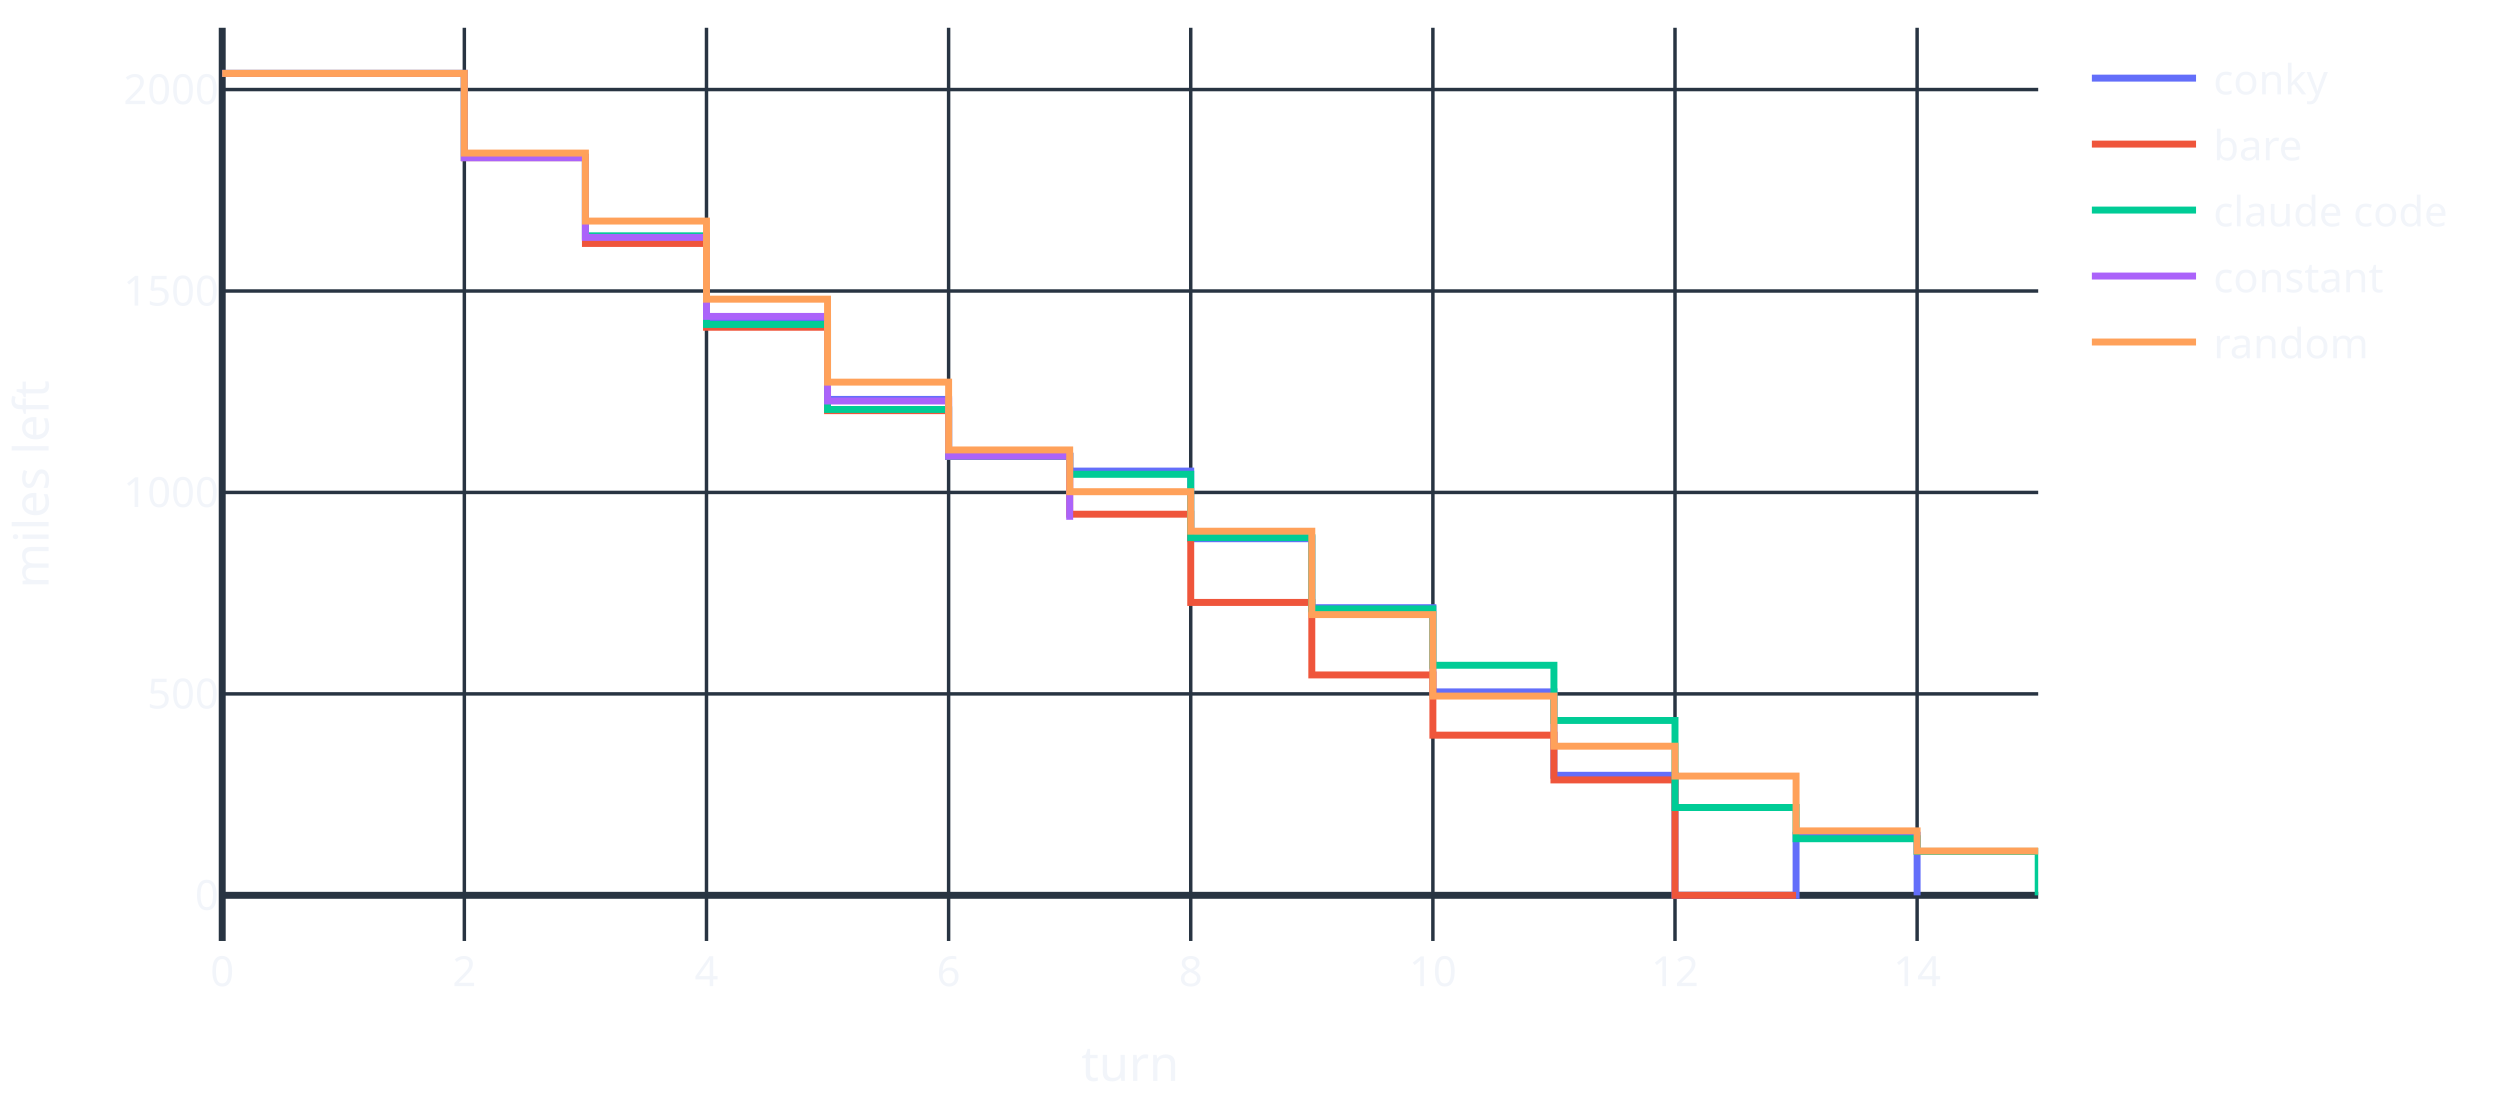
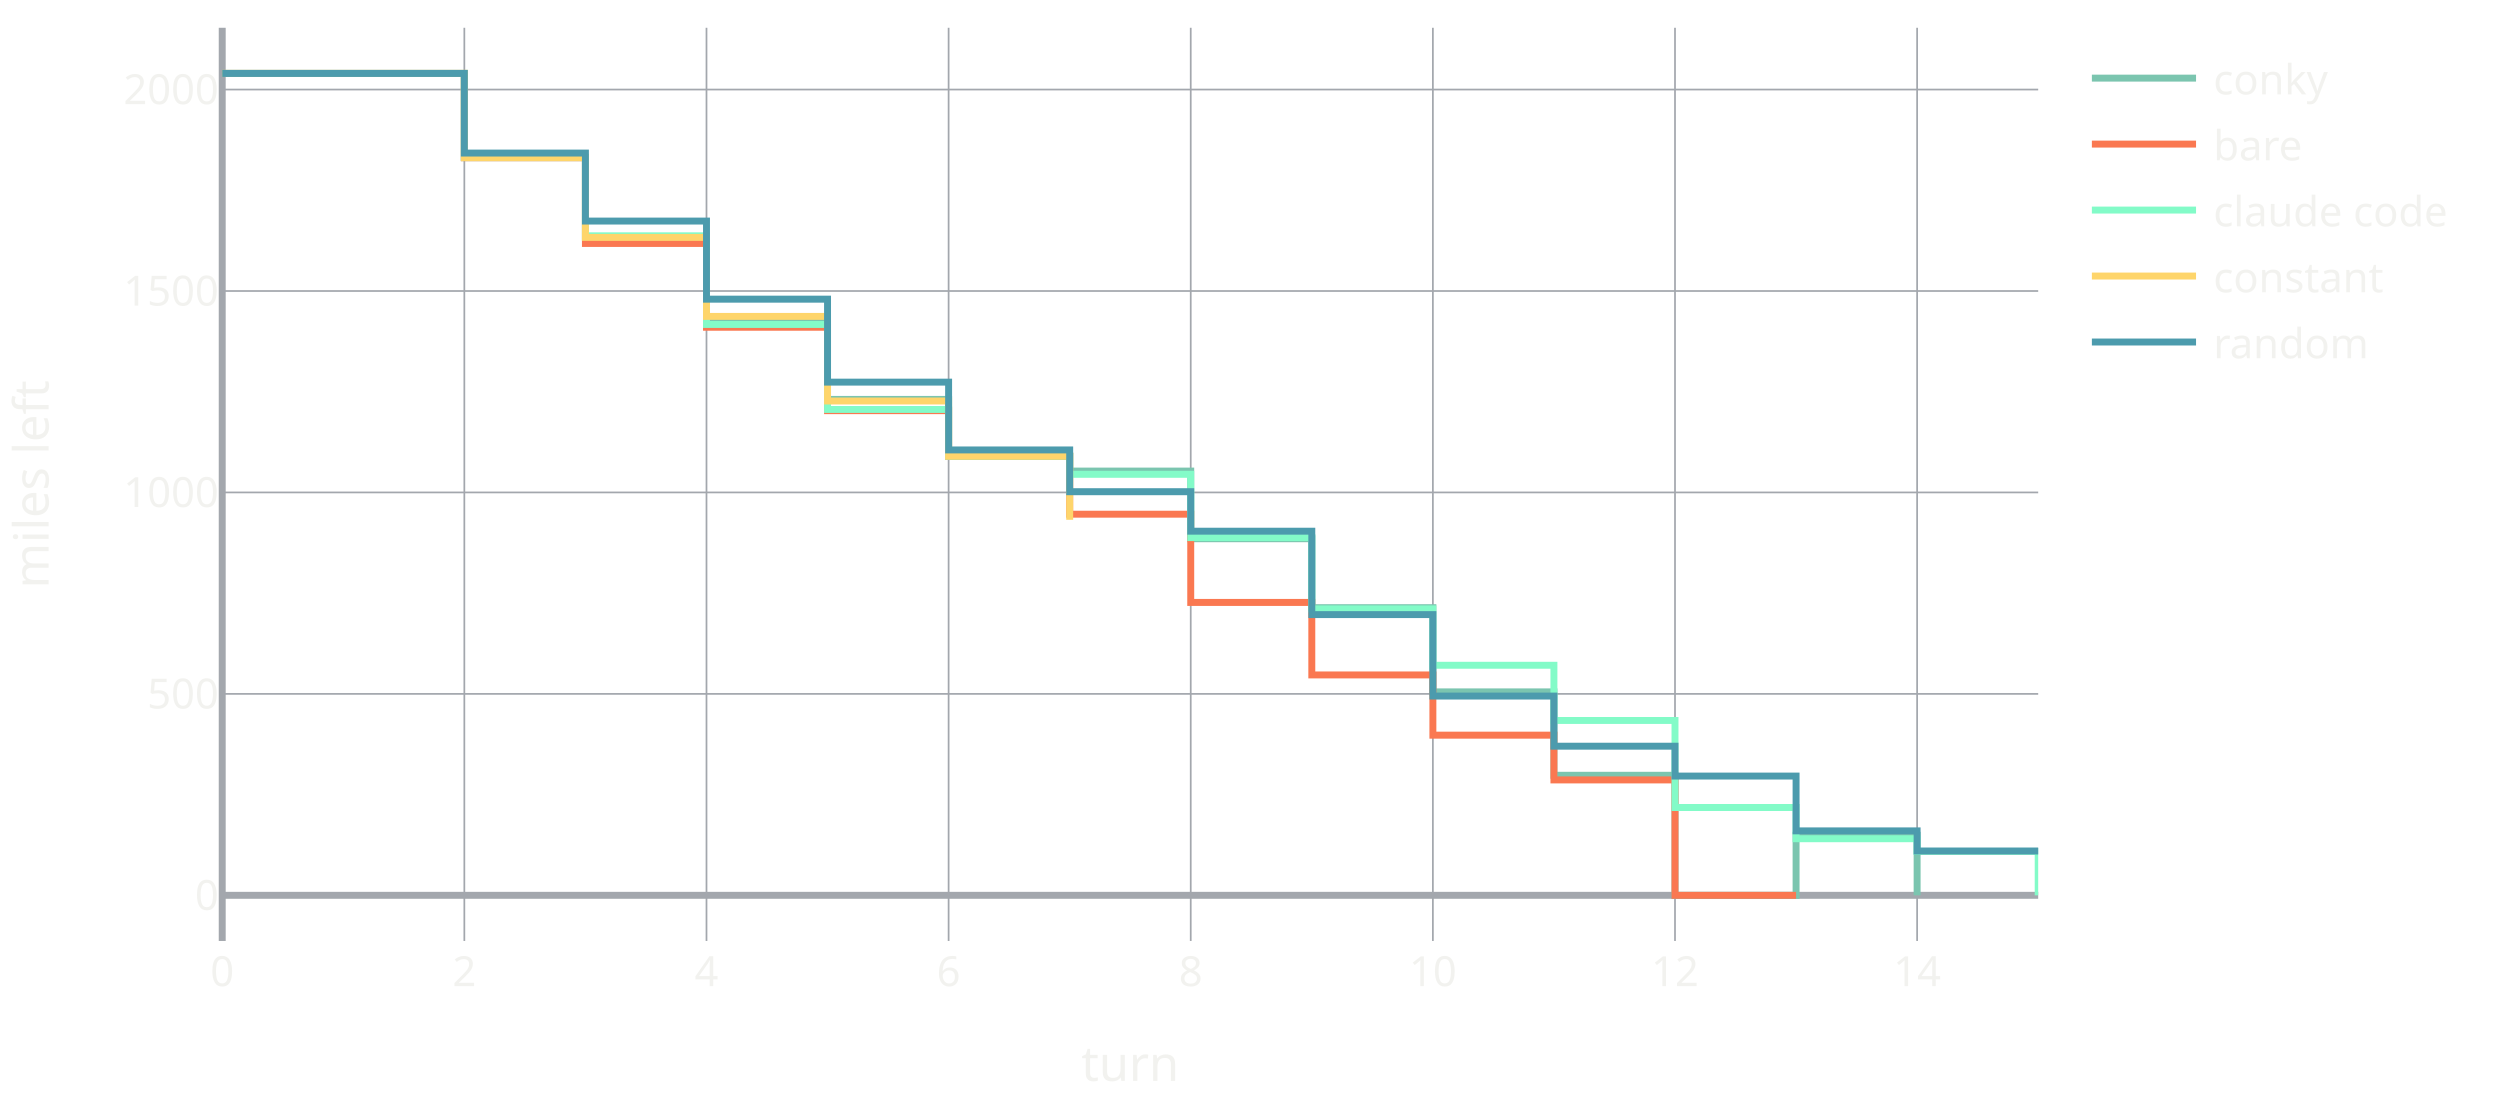
<svg xmlns="http://www.w3.org/2000/svg" class="main-svg" width="720" height="320" style="" viewBox="0 0 720 320" font-family="-apple-system, BlinkMacSystemFont, &quot;Segoe UI&quot;, &quot;Noto Sans&quot;, Helvetica, Arial, sans-serif">
  <rect x="0" y="0" width="720" height="320" style="fill: rgb(0, 0, 0); fill-opacity: 0;" />
  <defs id="defs-progress-dark">
    <g class="clips">
      <clipPath id="clipprogress-darkxyplot" class="plotclip">
        <rect width="523" height="263" />
      </clipPath>
      <clipPath class="axesclip" id="clipprogress-darkx">
        <rect x="64" y="0" width="523" height="320" />
      </clipPath>
      <clipPath class="axesclip" id="clipprogress-darky">
        <rect x="0" y="8" width="720" height="263" />
      </clipPath>
      <clipPath class="axesclip" id="clipprogress-darkxy">
        <rect x="64" y="8" width="523" height="263" />
      </clipPath>
    </g>
    <g class="gradients" />
    <g class="patterns" />
  </defs>
  <g class="bglayer">
    <rect class="bg" x="64" y="8" width="523" height="263" style="fill: rgb(0, 0, 0); fill-opacity: 0; stroke-width: 0;" />
  </g>
  <g class="layer-below">
    <g class="imagelayer" />
    <g class="shapelayer" />
  </g>
  <g class="cartesianlayer">
    <g class="subplot xy">
      <g class="layer-subplot">
        <g class="shapelayer" />
        <g class="imagelayer" />
      </g>
      <g class="minor-gridlayer">
        <g class="x" />
        <g class="y" />
      </g>
      <g class="gridlayer">
        <g class="x">
-           <path class="xgrid crisp" transform="translate(133.73,0)" d="M0,8v263" style="stroke: rgb(40, 52, 66); stroke-opacity: 1; stroke-width: 1px;" />
-           <path class="xgrid crisp" transform="translate(203.47,0)" d="M0,8v263" style="stroke: rgb(40, 52, 66); stroke-opacity: 1; stroke-width: 1px;" />
-           <path class="xgrid crisp" transform="translate(273.2,0)" d="M0,8v263" style="stroke: rgb(40, 52, 66); stroke-opacity: 1; stroke-width: 1px;" />
-           <path class="xgrid crisp" transform="translate(342.93,0)" d="M0,8v263" style="stroke: rgb(40, 52, 66); stroke-opacity: 1; stroke-width: 1px;" />
-           <path class="xgrid crisp" transform="translate(412.67,0)" d="M0,8v263" style="stroke: rgb(40, 52, 66); stroke-opacity: 1; stroke-width: 1px;" />
-           <path class="xgrid crisp" transform="translate(482.4,0)" d="M0,8v263" style="stroke: rgb(40, 52, 66); stroke-opacity: 1; stroke-width: 1px;" />
-           <path class="xgrid crisp" transform="translate(552.13,0)" d="M0,8v263" style="stroke: rgb(40, 52, 66); stroke-opacity: 1; stroke-width: 1px;" />
+           <path class="xgrid crisp" transform="translate(133.73,0)" d="M0,8v263" style="stroke: rgb(163, 167, 173); stroke-opacity: 1; stroke-width: 0.5px;" />
+           <path class="xgrid crisp" transform="translate(203.47,0)" d="M0,8v263" style="stroke: rgb(163, 167, 173); stroke-opacity: 1; stroke-width: 0.5px;" />
+           <path class="xgrid crisp" transform="translate(273.2,0)" d="M0,8v263" style="stroke: rgb(163, 167, 173); stroke-opacity: 1; stroke-width: 0.5px;" />
+           <path class="xgrid crisp" transform="translate(342.93,0)" d="M0,8v263" style="stroke: rgb(163, 167, 173); stroke-opacity: 1; stroke-width: 0.5px;" />
+           <path class="xgrid crisp" transform="translate(412.67,0)" d="M0,8v263" style="stroke: rgb(163, 167, 173); stroke-opacity: 1; stroke-width: 0.5px;" />
+           <path class="xgrid crisp" transform="translate(482.4,0)" d="M0,8v263" style="stroke: rgb(163, 167, 173); stroke-opacity: 1; stroke-width: 0.5px;" />
+           <path class="xgrid crisp" transform="translate(552.13,0)" d="M0,8v263" style="stroke: rgb(163, 167, 173); stroke-opacity: 1; stroke-width: 0.5px;" />
        </g>
        <g class="y">
-           <path class="ygrid crisp" transform="translate(0,199.84)" d="M64,0h523" style="stroke: rgb(40, 52, 66); stroke-opacity: 1; stroke-width: 1px;" />
-           <path class="ygrid crisp" transform="translate(0,141.82)" d="M64,0h523" style="stroke: rgb(40, 52, 66); stroke-opacity: 1; stroke-width: 1px;" />
-           <path class="ygrid crisp" transform="translate(0,83.81)" d="M64,0h523" style="stroke: rgb(40, 52, 66); stroke-opacity: 1; stroke-width: 1px;" />
-           <path class="ygrid crisp" transform="translate(0,25.79)" d="M64,0h523" style="stroke: rgb(40, 52, 66); stroke-opacity: 1; stroke-width: 1px;" />
+           <path class="ygrid crisp" transform="translate(0,199.84)" d="M64,0h523" style="stroke: rgb(163, 167, 173); stroke-opacity: 1; stroke-width: 0.5px;" />
+           <path class="ygrid crisp" transform="translate(0,141.82)" d="M64,0h523" style="stroke: rgb(163, 167, 173); stroke-opacity: 1; stroke-width: 0.5px;" />
+           <path class="ygrid crisp" transform="translate(0,83.81)" d="M64,0h523" style="stroke: rgb(163, 167, 173); stroke-opacity: 1; stroke-width: 0.5px;" />
+           <path class="ygrid crisp" transform="translate(0,25.79)" d="M64,0h523" style="stroke: rgb(163, 167, 173); stroke-opacity: 1; stroke-width: 0.5px;" />
        </g>
      </g>
      <g class="zerolinelayer">
-         <path class="xzl zl crisp" transform="translate(64,0)" d="M0,8v263" style="stroke: rgb(40, 52, 66); stroke-opacity: 1; stroke-width: 2px;" />
-         <path class="yzl zl crisp" transform="translate(0,257.85)" d="M64,0h523" style="stroke: rgb(40, 52, 66); stroke-opacity: 1; stroke-width: 2px;" />
+         <path class="xzl zl crisp" transform="translate(64,0)" d="M0,8v263" style="stroke: rgb(163, 167, 173); stroke-opacity: 1; stroke-width: 2px;" />
+         <path class="yzl zl crisp" transform="translate(0,257.85)" d="M64,0h523" style="stroke: rgb(163, 167, 173); stroke-opacity: 1; stroke-width: 2px;" />
      </g>
      <g class="layer-between">
        <g class="shapelayer" />
        <g class="imagelayer" />
      </g>
      <path class="xlines-below" />
      <path class="ylines-below" />
      <g class="overlines-below" />
      <g class="xaxislayer-below" />
      <g class="yaxislayer-below" />
      <g class="overaxes-below" />
      <g class="overplot">
        <g class="xy" transform="translate(64,8)" clip-path="url(#clipprogress-darkxyplot)">
          <g class="scatterlayer mlayer">
            <g class="trace scatter tracet0" style="stroke-miterlimit: 2; opacity: 1;">
              <g class="fills" />
              <g class="errorbars" />
              <g class="lines">
-                 <path class="js-line" d="M0,13.15H34.87V13.15H69.73V37.4H104.6V60.26H139.47V83.7H174.33V107.02H209.2V123.38H244.07V127.67H278.93V147.16H313.8V167.01H348.67V191.26H383.53V215.27H418.4V249.85H453.27V232.56H488.13V249.85" style="vector-effect: none; fill: none; stroke: rgb(99, 110, 250); stroke-opacity: 1; stroke-width: 2px; opacity: 1;" />
+                 <path class="js-line" d="M0,13.15H34.87V13.15H69.73V37.4H104.6V60.26H139.47V83.7H174.33V107.02H209.2V123.38H244.07V127.67H278.93V147.16H313.8V167.01H348.67V191.26H383.53V215.27H418.4V249.85H453.27V232.56H488.13V249.85" style="vector-effect: none; fill: none; stroke: rgb(123, 197, 175); stroke-opacity: 1; stroke-width: 2px; opacity: 1;" />
              </g>
              <g class="points" />
              <g class="text" />
            </g>
            <g class="trace scatter tracet1" style="stroke-miterlimit: 2; opacity: 1;">
              <g class="fills" />
              <g class="errorbars" />
              <g class="lines">
-                 <path class="js-line" d="M0,13.15H34.87V13.15H69.73V37.4H104.6V62.11H139.47V86.25H174.33V110.27H209.2V123.38H244.07V140.09H278.93V165.5H313.8V186.38H348.67V203.73H383.53V216.61H418.4V249.85H453.27V249.85" style="vector-effect: none; fill: none; stroke: rgb(239, 85, 59); stroke-opacity: 1; stroke-width: 2px; opacity: 1;" />
+                 <path class="js-line" d="M0,13.15H34.87V13.15H69.73V37.4H104.6V62.11H139.47V86.25H174.33V110.27H209.2V123.38H244.07V140.09H278.93V165.5H313.8V186.38H348.67V203.73H383.53V216.61H418.4V249.85H453.27V249.85" style="vector-effect: none; fill: none; stroke: rgb(250, 120, 81); stroke-opacity: 1; stroke-width: 2px; opacity: 1;" />
              </g>
              <g class="points" />
              <g class="text" />
            </g>
            <g class="trace scatter tracet2" style="stroke-miterlimit: 2; opacity: 1;">
              <g class="fills" />
              <g class="errorbars" />
              <g class="lines">
-                 <path class="js-line" d="M0,13.15H34.87V13.15H69.73V37.28H104.6V59.91H139.47V85.44H174.33V109.92H209.2V123.38H244.07V128.6H278.93V146.82H313.8V167.35H348.67V183.6H383.53V199.49H418.4V224.56H453.27V233.55H488.13V237.2H523V249.85" style="vector-effect: none; fill: none; stroke: rgb(0, 204, 150); stroke-opacity: 1; stroke-width: 2px; opacity: 1;" />
+                 <path class="js-line" d="M0,13.15H34.87V13.15H69.73V37.28H104.6V59.91H139.47V85.44H174.33V109.92H209.2V123.38H244.07V128.6H278.93V146.82H313.8V167.35H348.67V183.6H383.53V199.49H418.4V224.56H453.27V233.55H488.13V237.2H523V249.85" style="vector-effect: none; fill: none; stroke: rgb(131, 251, 200); stroke-opacity: 1; stroke-width: 2px; opacity: 1;" />
              </g>
              <g class="points" />
              <g class="text" />
            </g>
            <g class="trace scatter tracet3" style="stroke-miterlimit: 2; opacity: 1;">
              <g class="fills" />
              <g class="errorbars" />
              <g class="lines">
-                 <path class="js-line" d="M0,13.15H34.87V13.15H69.73V37.4H104.6V60.37H139.47V83.12H174.33V107.48H209.2V123.38H244.07V141.71" style="vector-effect: none; fill: none; stroke: rgb(171, 99, 250); stroke-opacity: 1; stroke-width: 2px; opacity: 1;" />
+                 <path class="js-line" d="M0,13.15H34.87V13.15H69.73V37.4H104.6V60.37H139.47V83.12H174.33V107.48H209.2V123.38H244.07V141.71" style="vector-effect: none; fill: none; stroke: rgb(254, 213, 107); stroke-opacity: 1; stroke-width: 2px; opacity: 1;" />
              </g>
              <g class="points" />
              <g class="text" />
            </g>
            <g class="trace scatter tracet4" style="stroke-miterlimit: 2; opacity: 1;">
              <g class="fills" />
              <g class="errorbars" />
              <g class="lines">
-                 <path class="js-line" d="M0,13.15H34.87V13.15H69.73V36.08H104.6V55.66H139.47V78.16H174.33V102.05H209.2V121.58H244.07V133.61H278.93V144.99H313.8V169H348.67V192.46H383.53V206.9H418.4V215.51H453.27V231.29H488.13V237.09H523V237.09" style="vector-effect: none; fill: none; stroke: rgb(255, 161, 90); stroke-opacity: 1; stroke-width: 2px; opacity: 1;" />
+                 <path class="js-line" d="M0,13.15H34.87V13.15H69.73V36.08H104.6V55.66H139.47V78.16H174.33V102.05H209.2V121.58H244.07V133.61H278.93V144.99H313.8V169H348.67V192.46H383.53V206.9H418.4V215.51H453.27V231.29H488.13V237.09H523V237.09" style="vector-effect: none; fill: none; stroke: rgb(76, 155, 173); stroke-opacity: 1; stroke-width: 2px; opacity: 1;" />
              </g>
              <g class="points" />
              <g class="text" />
            </g>
          </g>
        </g>
      </g>
      <g class="zerolinelayer-above" />
      <path class="xlines-above crisp" d="M0,0" style="fill: none;" />
      <path class="ylines-above crisp" d="M0,0" style="fill: none;" />
      <g class="overlines-above" />
      <g class="xaxislayer-above">
        <g class="xtick">
-           <text text-anchor="middle" x="0" y="284" transform="translate(64,0)" style="font-size: 12px; fill: rgb(242, 245, 250); fill-opacity: 1; white-space: pre;">0</text>
-         </g>
-         <g class="xtick">
-           <text text-anchor="middle" x="0" y="284" style="font-size: 12px; fill: rgb(242, 245, 250); fill-opacity: 1; white-space: pre;" transform="translate(133.73,0)">2</text>
-         </g>
-         <g class="xtick">
-           <text text-anchor="middle" x="0" y="284" style="font-size: 12px; fill: rgb(242, 245, 250); fill-opacity: 1; white-space: pre;" transform="translate(203.47,0)">4</text>
-         </g>
-         <g class="xtick">
-           <text text-anchor="middle" x="0" y="284" style="font-size: 12px; fill: rgb(242, 245, 250); fill-opacity: 1; white-space: pre;" transform="translate(273.2,0)">6</text>
-         </g>
-         <g class="xtick">
-           <text text-anchor="middle" x="0" y="284" style="font-size: 12px; fill: rgb(242, 245, 250); fill-opacity: 1; white-space: pre;" transform="translate(342.93,0)">8</text>
-         </g>
-         <g class="xtick">
-           <text text-anchor="middle" x="0" y="284" style="font-size: 12px; fill: rgb(242, 245, 250); fill-opacity: 1; white-space: pre;" transform="translate(412.67,0)">10</text>
-         </g>
-         <g class="xtick">
-           <text text-anchor="middle" x="0" y="284" style="font-size: 12px; fill: rgb(242, 245, 250); fill-opacity: 1; white-space: pre;" transform="translate(482.4,0)">12</text>
-         </g>
-         <g class="xtick">
-           <text text-anchor="middle" x="0" y="284" style="font-size: 12px; fill: rgb(242, 245, 250); fill-opacity: 1; white-space: pre;" transform="translate(552.13,0)">14</text>
+           <text text-anchor="middle" x="0" y="284" transform="translate(64,0)" style="font-size: 12px; fill: rgb(242, 242, 239); fill-opacity: 1; white-space: pre;">0</text>
+         </g>
+         <g class="xtick">
+           <text text-anchor="middle" x="0" y="284" style="font-size: 12px; fill: rgb(242, 242, 239); fill-opacity: 1; white-space: pre;" transform="translate(133.73,0)">2</text>
+         </g>
+         <g class="xtick">
+           <text text-anchor="middle" x="0" y="284" style="font-size: 12px; fill: rgb(242, 242, 239); fill-opacity: 1; white-space: pre;" transform="translate(203.47,0)">4</text>
+         </g>
+         <g class="xtick">
+           <text text-anchor="middle" x="0" y="284" style="font-size: 12px; fill: rgb(242, 242, 239); fill-opacity: 1; white-space: pre;" transform="translate(273.2,0)">6</text>
+         </g>
+         <g class="xtick">
+           <text text-anchor="middle" x="0" y="284" style="font-size: 12px; fill: rgb(242, 242, 239); fill-opacity: 1; white-space: pre;" transform="translate(342.93,0)">8</text>
+         </g>
+         <g class="xtick">
+           <text text-anchor="middle" x="0" y="284" style="font-size: 12px; fill: rgb(242, 242, 239); fill-opacity: 1; white-space: pre;" transform="translate(412.67,0)">10</text>
+         </g>
+         <g class="xtick">
+           <text text-anchor="middle" x="0" y="284" style="font-size: 12px; fill: rgb(242, 242, 239); fill-opacity: 1; white-space: pre;" transform="translate(482.4,0)">12</text>
+         </g>
+         <g class="xtick">
+           <text text-anchor="middle" x="0" y="284" style="font-size: 12px; fill: rgb(242, 242, 239); fill-opacity: 1; white-space: pre;" transform="translate(552.13,0)">14</text>
        </g>
      </g>
      <g class="yaxislayer-above">
        <g class="ytick">
-           <text text-anchor="end" x="63" y="4.2" transform="translate(0,257.85)" style="font-size: 12px; fill: rgb(242, 245, 250); fill-opacity: 1; white-space: pre;">0</text>
-         </g>
-         <g class="ytick">
-           <text text-anchor="end" x="63" y="4.2" style="font-size: 12px; fill: rgb(242, 245, 250); fill-opacity: 1; white-space: pre;" transform="translate(0,199.84)">500</text>
-         </g>
-         <g class="ytick">
-           <text text-anchor="end" x="63" y="4.2" style="font-size: 12px; fill: rgb(242, 245, 250); fill-opacity: 1; white-space: pre;" transform="translate(0,141.82)">1000</text>
-         </g>
-         <g class="ytick">
-           <text text-anchor="end" x="63" y="4.2" style="font-size: 12px; fill: rgb(242, 245, 250); fill-opacity: 1; white-space: pre;" transform="translate(0,83.81)">1500</text>
-         </g>
-         <g class="ytick">
-           <text text-anchor="end" x="63" y="4.2" style="font-size: 12px; fill: rgb(242, 245, 250); fill-opacity: 1; white-space: pre;" transform="translate(0,25.79)">2000</text>
+           <text text-anchor="end" x="63" y="4.2" transform="translate(0,257.85)" style="font-size: 12px; fill: rgb(242, 242, 239); fill-opacity: 1; white-space: pre;">0</text>
+         </g>
+         <g class="ytick">
+           <text text-anchor="end" x="63" y="4.2" style="font-size: 12px; fill: rgb(242, 242, 239); fill-opacity: 1; white-space: pre;" transform="translate(0,199.84)">500</text>
+         </g>
+         <g class="ytick">
+           <text text-anchor="end" x="63" y="4.2" style="font-size: 12px; fill: rgb(242, 242, 239); fill-opacity: 1; white-space: pre;" transform="translate(0,141.82)">1000</text>
+         </g>
+         <g class="ytick">
+           <text text-anchor="end" x="63" y="4.2" style="font-size: 12px; fill: rgb(242, 242, 239); fill-opacity: 1; white-space: pre;" transform="translate(0,83.81)">1500</text>
+         </g>
+         <g class="ytick">
+           <text text-anchor="end" x="63" y="4.2" style="font-size: 12px; fill: rgb(242, 242, 239); fill-opacity: 1; white-space: pre;" transform="translate(0,25.79)">2000</text>
        </g>
      </g>
      <g class="overaxes-above" />
    </g>
  </g>
  <g class="polarlayer" />
  <g class="smithlayer" />
  <g class="ternarylayer" />
  <g class="geolayer" />
  <g class="funnelarealayer" />
  <g class="pielayer" />
  <g class="iciclelayer" />
  <g class="treemaplayer" />
  <g class="sunburstlayer" />
  <g class="glimages" />
  <defs id="topdefs-progress-dark">
    <g class="clips" />
    <clipPath id="legendprogress-dark">
      <rect width="115" height="105" x="0" y="0" />
    </clipPath>
  </defs>
  <g class="layer-above">
    <g class="imagelayer" />
    <g class="shapelayer" />
  </g>
  <g class="infolayer">
    <g class="legend" pointer-events="all" transform="translate(597.46,8)">
      <rect class="bg" shape-rendering="crispEdges" style="stroke: rgb(68, 68, 68); stroke-opacity: 1; fill: rgb(0, 0, 0); fill-opacity: 0; stroke-width: 0px;" width="115" height="105" x="0" y="0" />
      <g class="scrollbox" transform="" clip-path="url(#legendprogress-dark)">
        <g class="groups">
          <g class="traces" transform="translate(0,14.5)" style="opacity: 1;">
-             <text class="legendtext" text-anchor="start" x="40" y="4.68" style="font-size: 12px; fill: rgb(242, 245, 250); fill-opacity: 1; white-space: pre;">conky</text>
-             <g class="layers" style="opacity: 1;">
-               <g class="legendfill" />
-               <g class="legendlines">
-                 <path class="js-line" d="M5,0h30" style="fill: none; stroke: rgb(99, 110, 250); stroke-opacity: 1; stroke-width: 2px;" />
+             <text class="legendtext" text-anchor="start" x="40" y="4.68" style="font-size: 12px; fill: rgb(242, 242, 239); fill-opacity: 1; white-space: pre;">conky</text>
+             <g class="layers" style="opacity: 1;">
+               <g class="legendfill" />
+               <g class="legendlines">
+                 <path class="js-line" d="M5,0h30" style="fill: none; stroke: rgb(123, 197, 175); stroke-opacity: 1; stroke-width: 2px;" />
              </g>
              <g class="legendsymbols">
                <g class="legendpoints" />
              </g>
            </g>
            <rect class="legendtoggle" x="0" y="-9.5" width="109.719" height="19" style="fill: rgb(0, 0, 0); fill-opacity: 0;" />
          </g>
          <g class="traces" transform="translate(0,33.5)" style="opacity: 1;">
-             <text class="legendtext" text-anchor="start" x="40" y="4.68" style="font-size: 12px; fill: rgb(242, 245, 250); fill-opacity: 1; white-space: pre;">bare</text>
-             <g class="layers" style="opacity: 1;">
-               <g class="legendfill" />
-               <g class="legendlines">
-                 <path class="js-line" d="M5,0h30" style="fill: none; stroke: rgb(239, 85, 59); stroke-opacity: 1; stroke-width: 2px;" />
+             <text class="legendtext" text-anchor="start" x="40" y="4.68" style="font-size: 12px; fill: rgb(242, 242, 239); fill-opacity: 1; white-space: pre;">bare</text>
+             <g class="layers" style="opacity: 1;">
+               <g class="legendfill" />
+               <g class="legendlines">
+                 <path class="js-line" d="M5,0h30" style="fill: none; stroke: rgb(250, 120, 81); stroke-opacity: 1; stroke-width: 2px;" />
              </g>
              <g class="legendsymbols">
                <g class="legendpoints" />
              </g>
            </g>
            <rect class="legendtoggle" x="0" y="-9.5" width="109.719" height="19" style="fill: rgb(0, 0, 0); fill-opacity: 0;" />
          </g>
          <g class="traces" transform="translate(0,52.5)" style="opacity: 1;">
-             <text class="legendtext" text-anchor="start" x="40" y="4.68" style="font-size: 12px; fill: rgb(242, 245, 250); fill-opacity: 1; white-space: pre;">claude code</text>
-             <g class="layers" style="opacity: 1;">
-               <g class="legendfill" />
-               <g class="legendlines">
-                 <path class="js-line" d="M5,0h30" style="fill: none; stroke: rgb(0, 204, 150); stroke-opacity: 1; stroke-width: 2px;" />
+             <text class="legendtext" text-anchor="start" x="40" y="4.68" style="font-size: 12px; fill: rgb(242, 242, 239); fill-opacity: 1; white-space: pre;">claude code</text>
+             <g class="layers" style="opacity: 1;">
+               <g class="legendfill" />
+               <g class="legendlines">
+                 <path class="js-line" d="M5,0h30" style="fill: none; stroke: rgb(131, 251, 200); stroke-opacity: 1; stroke-width: 2px;" />
              </g>
              <g class="legendsymbols">
                <g class="legendpoints" />
              </g>
            </g>
            <rect class="legendtoggle" x="0" y="-9.5" width="109.719" height="19" style="fill: rgb(0, 0, 0); fill-opacity: 0;" />
          </g>
          <g class="traces" transform="translate(0,71.5)" style="opacity: 1;">
-             <text class="legendtext" text-anchor="start" x="40" y="4.68" style="font-size: 12px; fill: rgb(242, 245, 250); fill-opacity: 1; white-space: pre;">constant</text>
-             <g class="layers" style="opacity: 1;">
-               <g class="legendfill" />
-               <g class="legendlines">
-                 <path class="js-line" d="M5,0h30" style="fill: none; stroke: rgb(171, 99, 250); stroke-opacity: 1; stroke-width: 2px;" />
+             <text class="legendtext" text-anchor="start" x="40" y="4.68" style="font-size: 12px; fill: rgb(242, 242, 239); fill-opacity: 1; white-space: pre;">constant</text>
+             <g class="layers" style="opacity: 1;">
+               <g class="legendfill" />
+               <g class="legendlines">
+                 <path class="js-line" d="M5,0h30" style="fill: none; stroke: rgb(254, 213, 107); stroke-opacity: 1; stroke-width: 2px;" />
              </g>
              <g class="legendsymbols">
                <g class="legendpoints" />
              </g>
            </g>
            <rect class="legendtoggle" x="0" y="-9.5" width="109.719" height="19" style="fill: rgb(0, 0, 0); fill-opacity: 0;" />
          </g>
          <g class="traces" transform="translate(0,90.5)" style="opacity: 1;">
-             <text class="legendtext" text-anchor="start" x="40" y="4.68" style="font-size: 12px; fill: rgb(242, 245, 250); fill-opacity: 1; white-space: pre;">random</text>
-             <g class="layers" style="opacity: 1;">
-               <g class="legendfill" />
-               <g class="legendlines">
-                 <path class="js-line" d="M5,0h30" style="fill: none; stroke: rgb(255, 161, 90); stroke-opacity: 1; stroke-width: 2px;" />
+             <text class="legendtext" text-anchor="start" x="40" y="4.68" style="font-size: 12px; fill: rgb(242, 242, 239); fill-opacity: 1; white-space: pre;">random</text>
+             <g class="layers" style="opacity: 1;">
+               <g class="legendfill" />
+               <g class="legendlines">
+                 <path class="js-line" d="M5,0h30" style="fill: none; stroke: rgb(76, 155, 173); stroke-opacity: 1; stroke-width: 2px;" />
              </g>
              <g class="legendsymbols">
                <g class="legendpoints" />
              </g>
            </g>
            <rect class="legendtoggle" x="0" y="-9.5" width="109.719" height="19" style="fill: rgb(0, 0, 0); fill-opacity: 0;" />
          </g>
        </g>
      </g>
      <rect class="scrollbar" rx="20" ry="3" width="0" height="0" style="fill: rgb(128, 139, 164); fill-opacity: 1;" x="0" y="0" />
    </g>
    <g class="g-gtitle" />
    <g class="g-xtitle">
-       <text class="xtitle" x="325.5" y="311.3" text-anchor="middle" style="opacity: 1; font-size: 14px; fill: rgb(242, 245, 250); fill-opacity: 1; white-space: pre;">turn</text>
+       <text class="xtitle" x="325.5" y="311.3" text-anchor="middle" style="opacity: 1; font-size: 14px; fill: rgb(242, 242, 239); fill-opacity: 1; white-space: pre;">turn</text>
    </g>
    <g class="g-ytitle" transform="translate(0.4316406,0)">
-       <text class="ytitle" transform="rotate(-90,13.56875,139.5)" x="13.569" y="139.5" text-anchor="middle" style="opacity: 1; font-size: 14px; fill: rgb(242, 245, 250); fill-opacity: 1; white-space: pre;">miles left</text>
+       <text class="ytitle" transform="rotate(-90,13.56875,139.5)" x="13.569" y="139.5" text-anchor="middle" style="opacity: 1; font-size: 14px; fill: rgb(242, 242, 239); fill-opacity: 1; white-space: pre;">miles left</text>
    </g>
  </g>
</svg>
